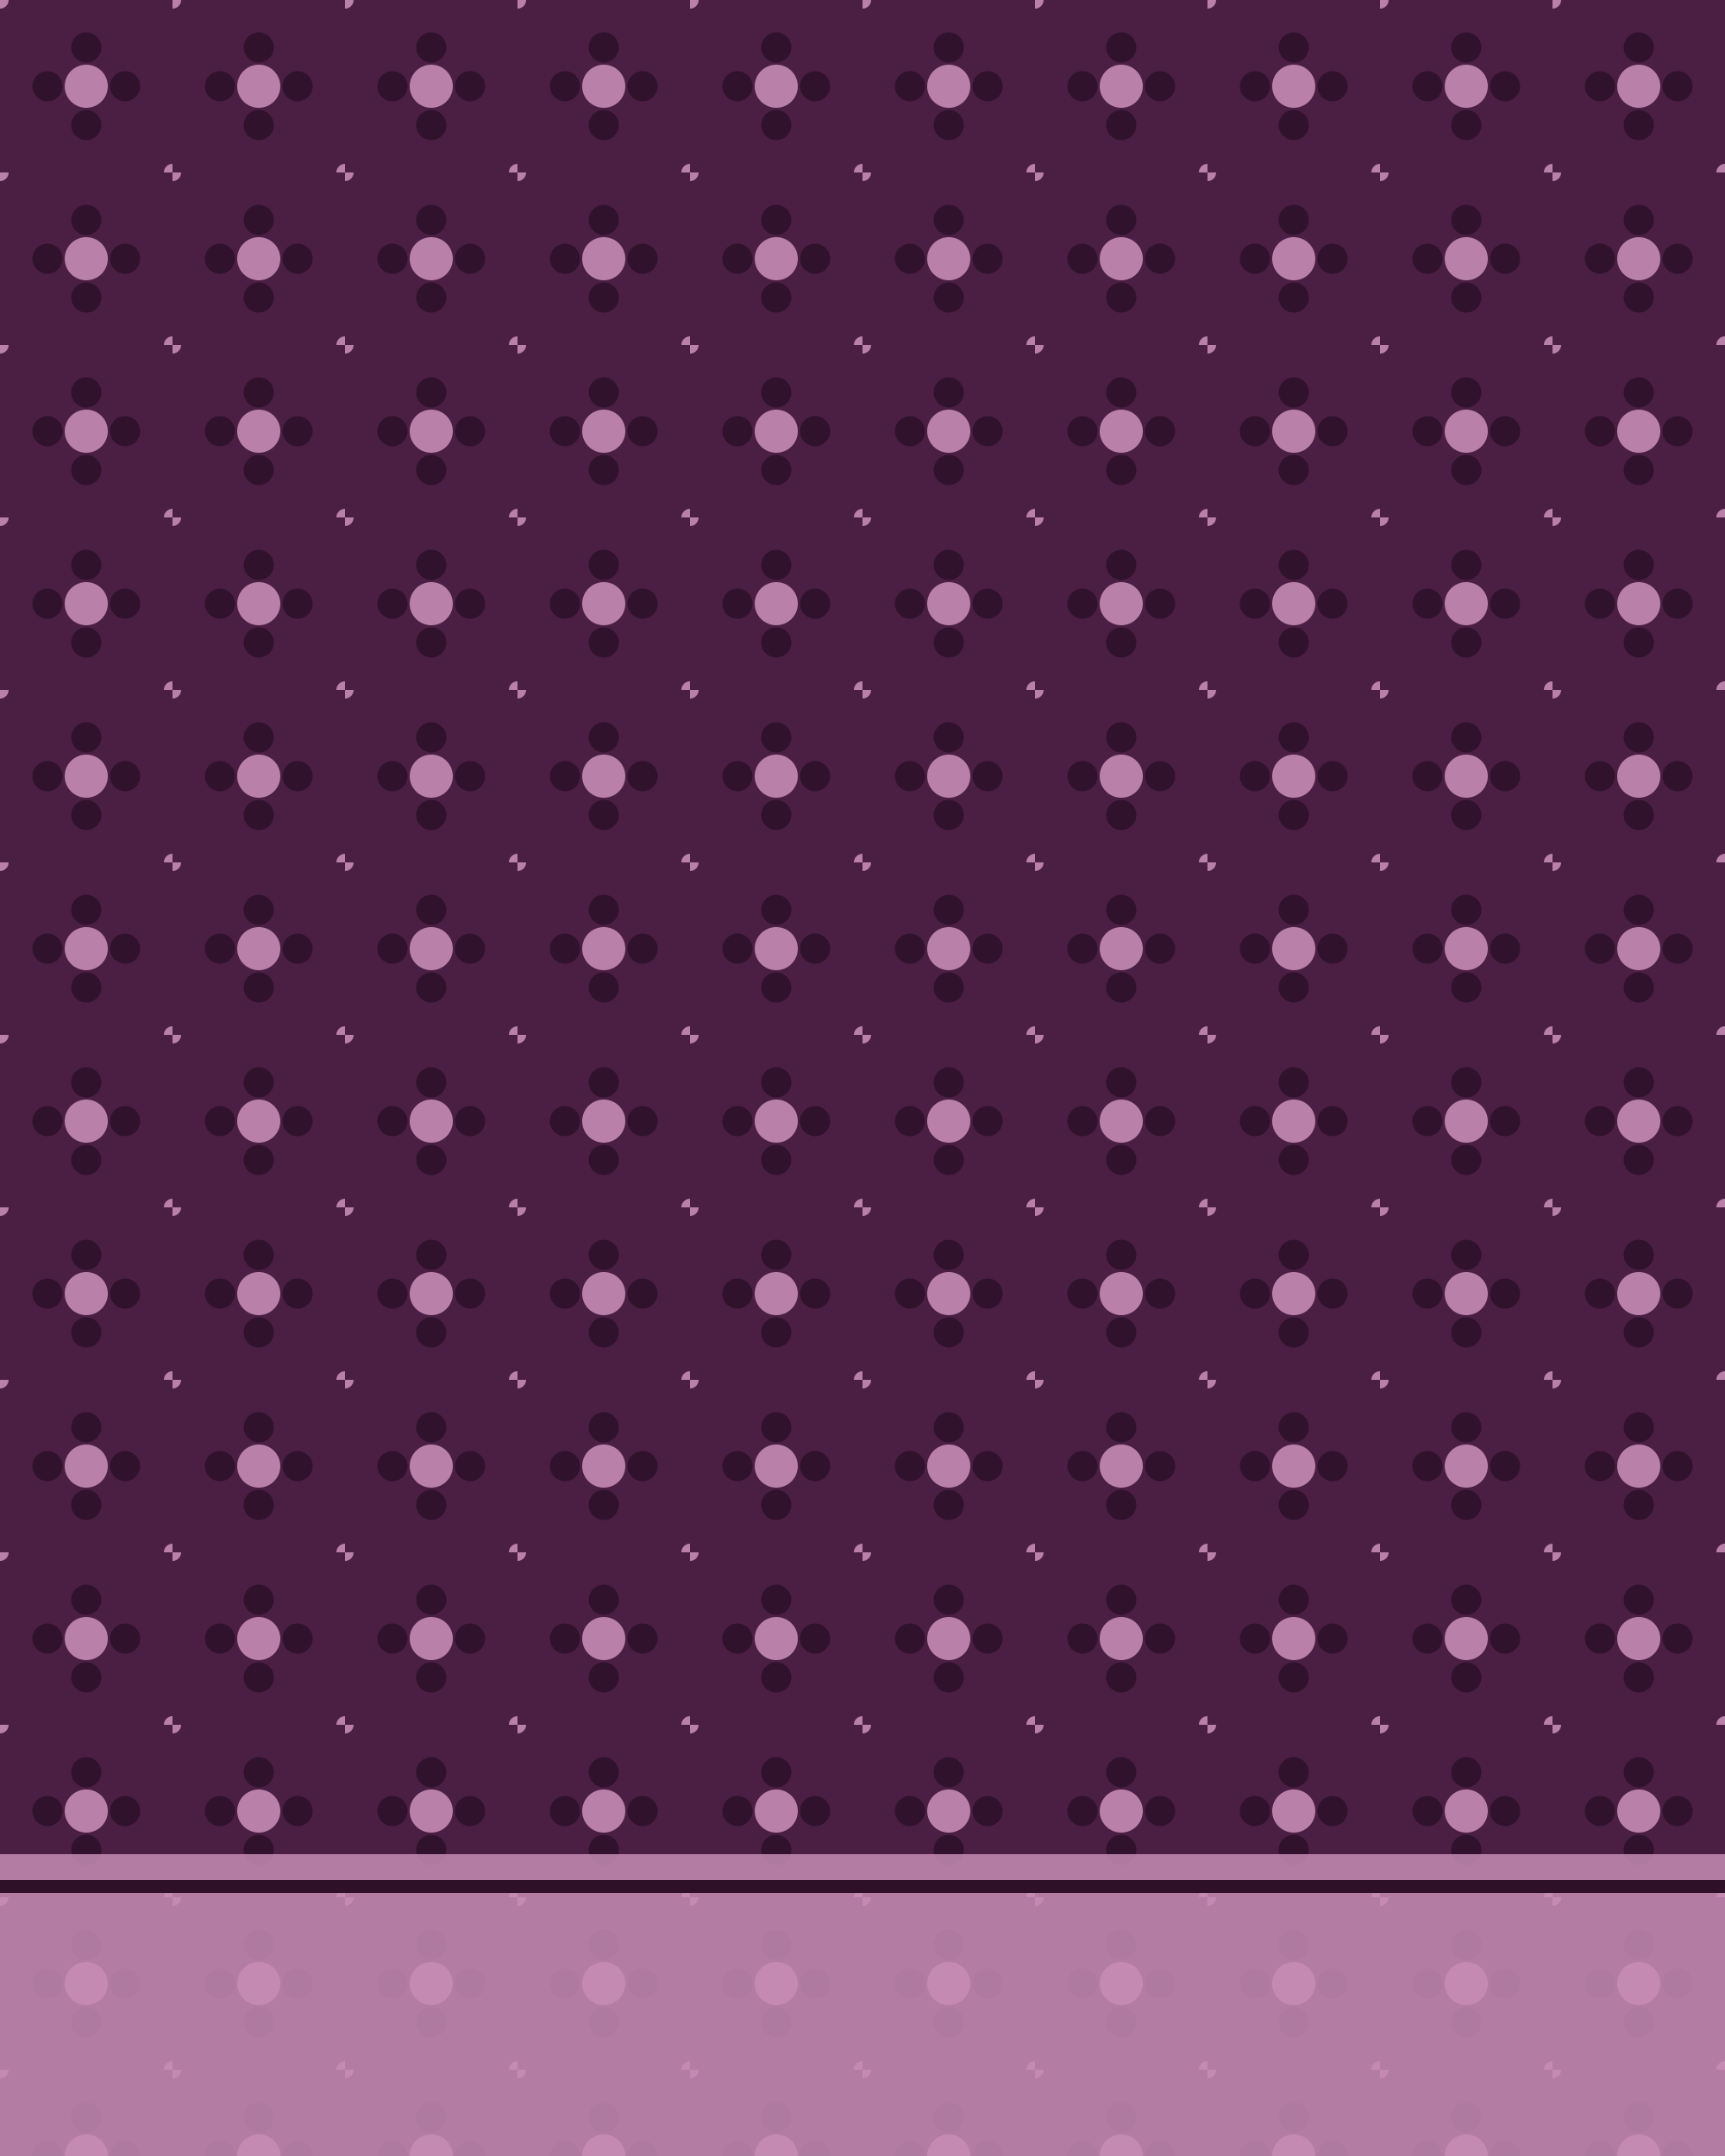
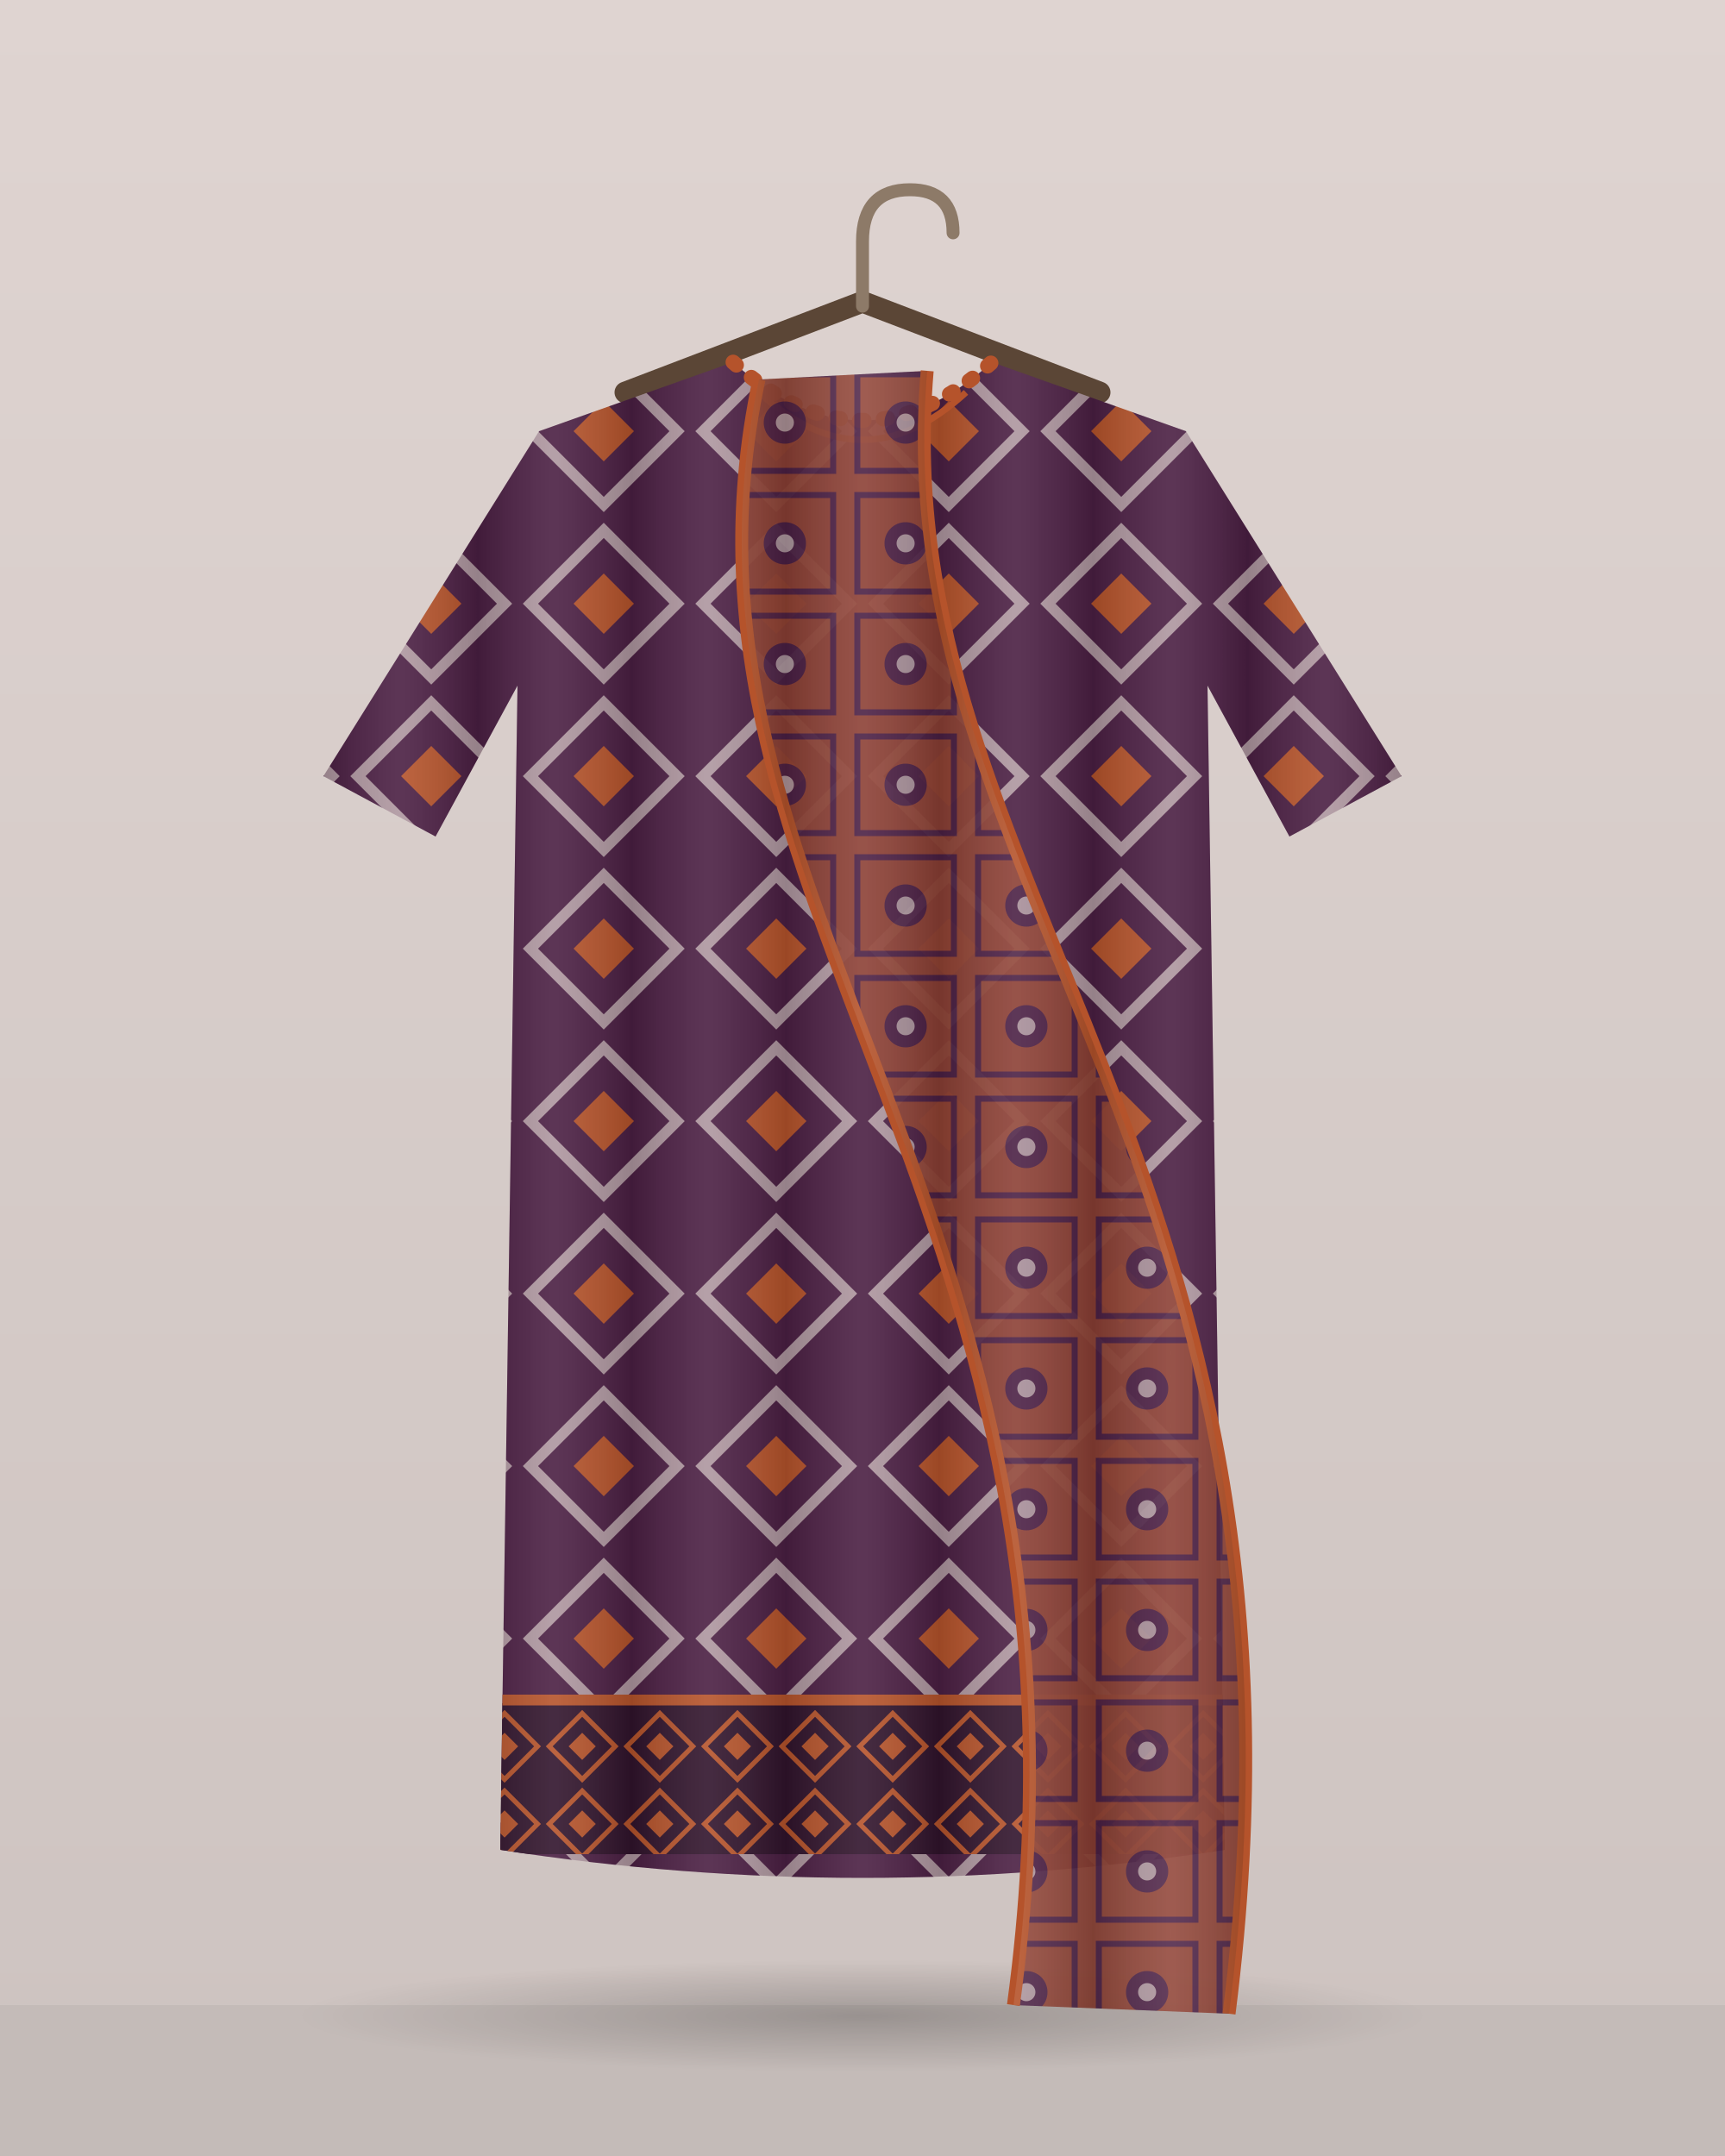
<svg xmlns="http://www.w3.org/2000/svg" viewBox="0 0 800 1000" width="800" height="1000">
  <defs>
+     <linearGradient id="bg" x2="0" y2="1">
+       <stop offset="0" stop-color="#dfd4d1" />
+       <stop offset="1" stop-color="#cdc3c0" />
+     </linearGradient>
+     <radialGradient id="sh">
+       <stop offset="0" stop-color="#000" stop-opacity=".22" />
+       <stop offset="1" stop-color="#000" stop-opacity="0" />
+     </radialGradient>
    <pattern id="p" width="80" height="80" patternUnits="userSpaceOnUse">
-       <circle cx="40" cy="40" r="10" fill="#c58cb4" />
-       <circle cx="40" cy="22" r="7" fill="#2e1129" />
-       <circle cx="40" cy="58" r="7" fill="#2e1129" />
-       <circle cx="22" cy="40" r="7" fill="#2e1129" />
-       <circle cx="58" cy="40" r="7" fill="#2e1129" />
-       <circle cx="0" cy="0" r="4" fill="#c58cb4" />
-       <circle cx="80" cy="80" r="4" fill="#c58cb4" />
+       <rect width="80" height="80" fill="#4b1f43" />
+       <g transform="scale(1)">
+         <path d="M40 6 74 40 40 74 6 40Z" fill="none" stroke="#ae969f" stroke-width="5" />
+         <path d="M40 26 54 40 40 54 26 40Z" fill="#b5532b" />
+       </g>
    </pattern>
+     <pattern id="d" width="56" height="56" patternUnits="userSpaceOnUse">
+       <rect width="56" height="56" fill="#904133" />
+       <g transform="scale(0.7)">
+         <rect x="8" y="8" width="64" height="64" fill="none" stroke="#4b1f43" stroke-width="4" />
+         <circle cx="40" cy="40" r="14" fill="#4b1f43" />
+         <circle cx="40" cy="40" r="6" fill="#ae969f" />
+       </g>
+     </pattern>
+     <pattern id="b" width="36" height="36" patternUnits="userSpaceOnUse">
+       <rect width="36" height="36" fill="#31142c" />
+       <g transform="scale(0.45)">
+         <path d="M40 6 74 40 40 74 6 40Z" fill="none" stroke="#b5532b" stroke-width="5" />
+         <path d="M40 26 54 40 40 54 26 40Z" fill="#b5532b" />
+       </g>
+     </pattern>
+     <linearGradient id="f" x1="150" x2="650" gradientUnits="userSpaceOnUse">
+       <stop offset="0" stop-color="#000" stop-opacity="0.14" />
+       <stop offset="0.071" stop-color="#fff" stop-opacity="0.1" />
+       <stop offset="0.143" stop-color="#000" stop-opacity="0.14" />
+       <stop offset="0.214" stop-color="#fff" stop-opacity="0.1" />
+       <stop offset="0.286" stop-color="#000" stop-opacity="0.14" />
+       <stop offset="0.357" stop-color="#fff" stop-opacity="0.1" />
+       <stop offset="0.429" stop-color="#000" stop-opacity="0.14" />
+       <stop offset="0.5" stop-color="#fff" stop-opacity="0.1" />
+       <stop offset="0.571" stop-color="#000" stop-opacity="0.14" />
+       <stop offset="0.643" stop-color="#fff" stop-opacity="0.1" />
+       <stop offset="0.714" stop-color="#000" stop-opacity="0.14" />
+       <stop offset="0.786" stop-color="#fff" stop-opacity="0.1" />
+       <stop offset="0.857" stop-color="#000" stop-opacity="0.14" />
+       <stop offset="0.929" stop-color="#fff" stop-opacity="0.1" />
+       <stop offset="1" stop-color="#000" stop-opacity="0.14" />
+     </linearGradient>
+     <clipPath id="k">
+       <path d="M250 200 340 168Q400 222 460 168L550 200 650 360 598 388 560 318 568 858Q400 884 232 858L240 318 202 388 150 360Z" />
+     </clipPath>
  </defs>
-   <rect width="800" height="1000" fill="#4b1f43" />
-   <rect width="800" height="1000" fill="url(#p)" transform="scale(1)" opacity="0.9" />
-   <rect x="0" y="860" width="800" height="140" fill="#c58cb4" opacity="0.85" />
-   <rect x="0" y="872" width="800" height="6" fill="#2e1129" />
+   <rect width="800" height="1000" fill="url(#bg)" />
+   <rect y="930" width="800" height="70" fill="#c4bbb8" />
+   <ellipse cx="400" cy="935" rx="260" ry="26" fill="url(#sh)" />
+   <path d="M290 182 400 140 510 182" fill="none" stroke="#5b4636" stroke-width="10" stroke-linecap="round" />
+   <path d="M400 142V112q0-24 22-24 20 0 20 20" fill="none" stroke="#8d7a68" stroke-width="6" stroke-linecap="round" />
+   <g clip-path="url(#k)">
+     <rect width="800" height="1000" fill="url(#p)" />
+     <rect y="790" width="800" height="70" fill="url(#b)" />
+     <rect y="786" width="800" height="5" fill="#b5532b" />
+     <rect width="800" height="1000" fill="url(#f)" />
+   </g>
+   <path d="M340 168Q400 222 460 168" fill="none" stroke="#b5532b" stroke-width="7" stroke-dasharray="2 9" stroke-linecap="round" />
+   <path d="M352 182Q400 226 448 182" fill="none" stroke="#b5532b" stroke-width="3" />
+   <path d="M352 176C300 420 520 560 470 930L570 934C620 540 410 410 430 172Z" fill="url(#d)" opacity=".93" />
+   <path d="M352 176C300 420 520 560 470 930M430 172C410 410 620 540 570 934" fill="none" stroke="#b5532b" stroke-width="6" />
+   <path d="M352 176C300 420 520 560 470 930L570 934C620 540 410 410 430 172Z" fill="url(#f)" />
</svg>
